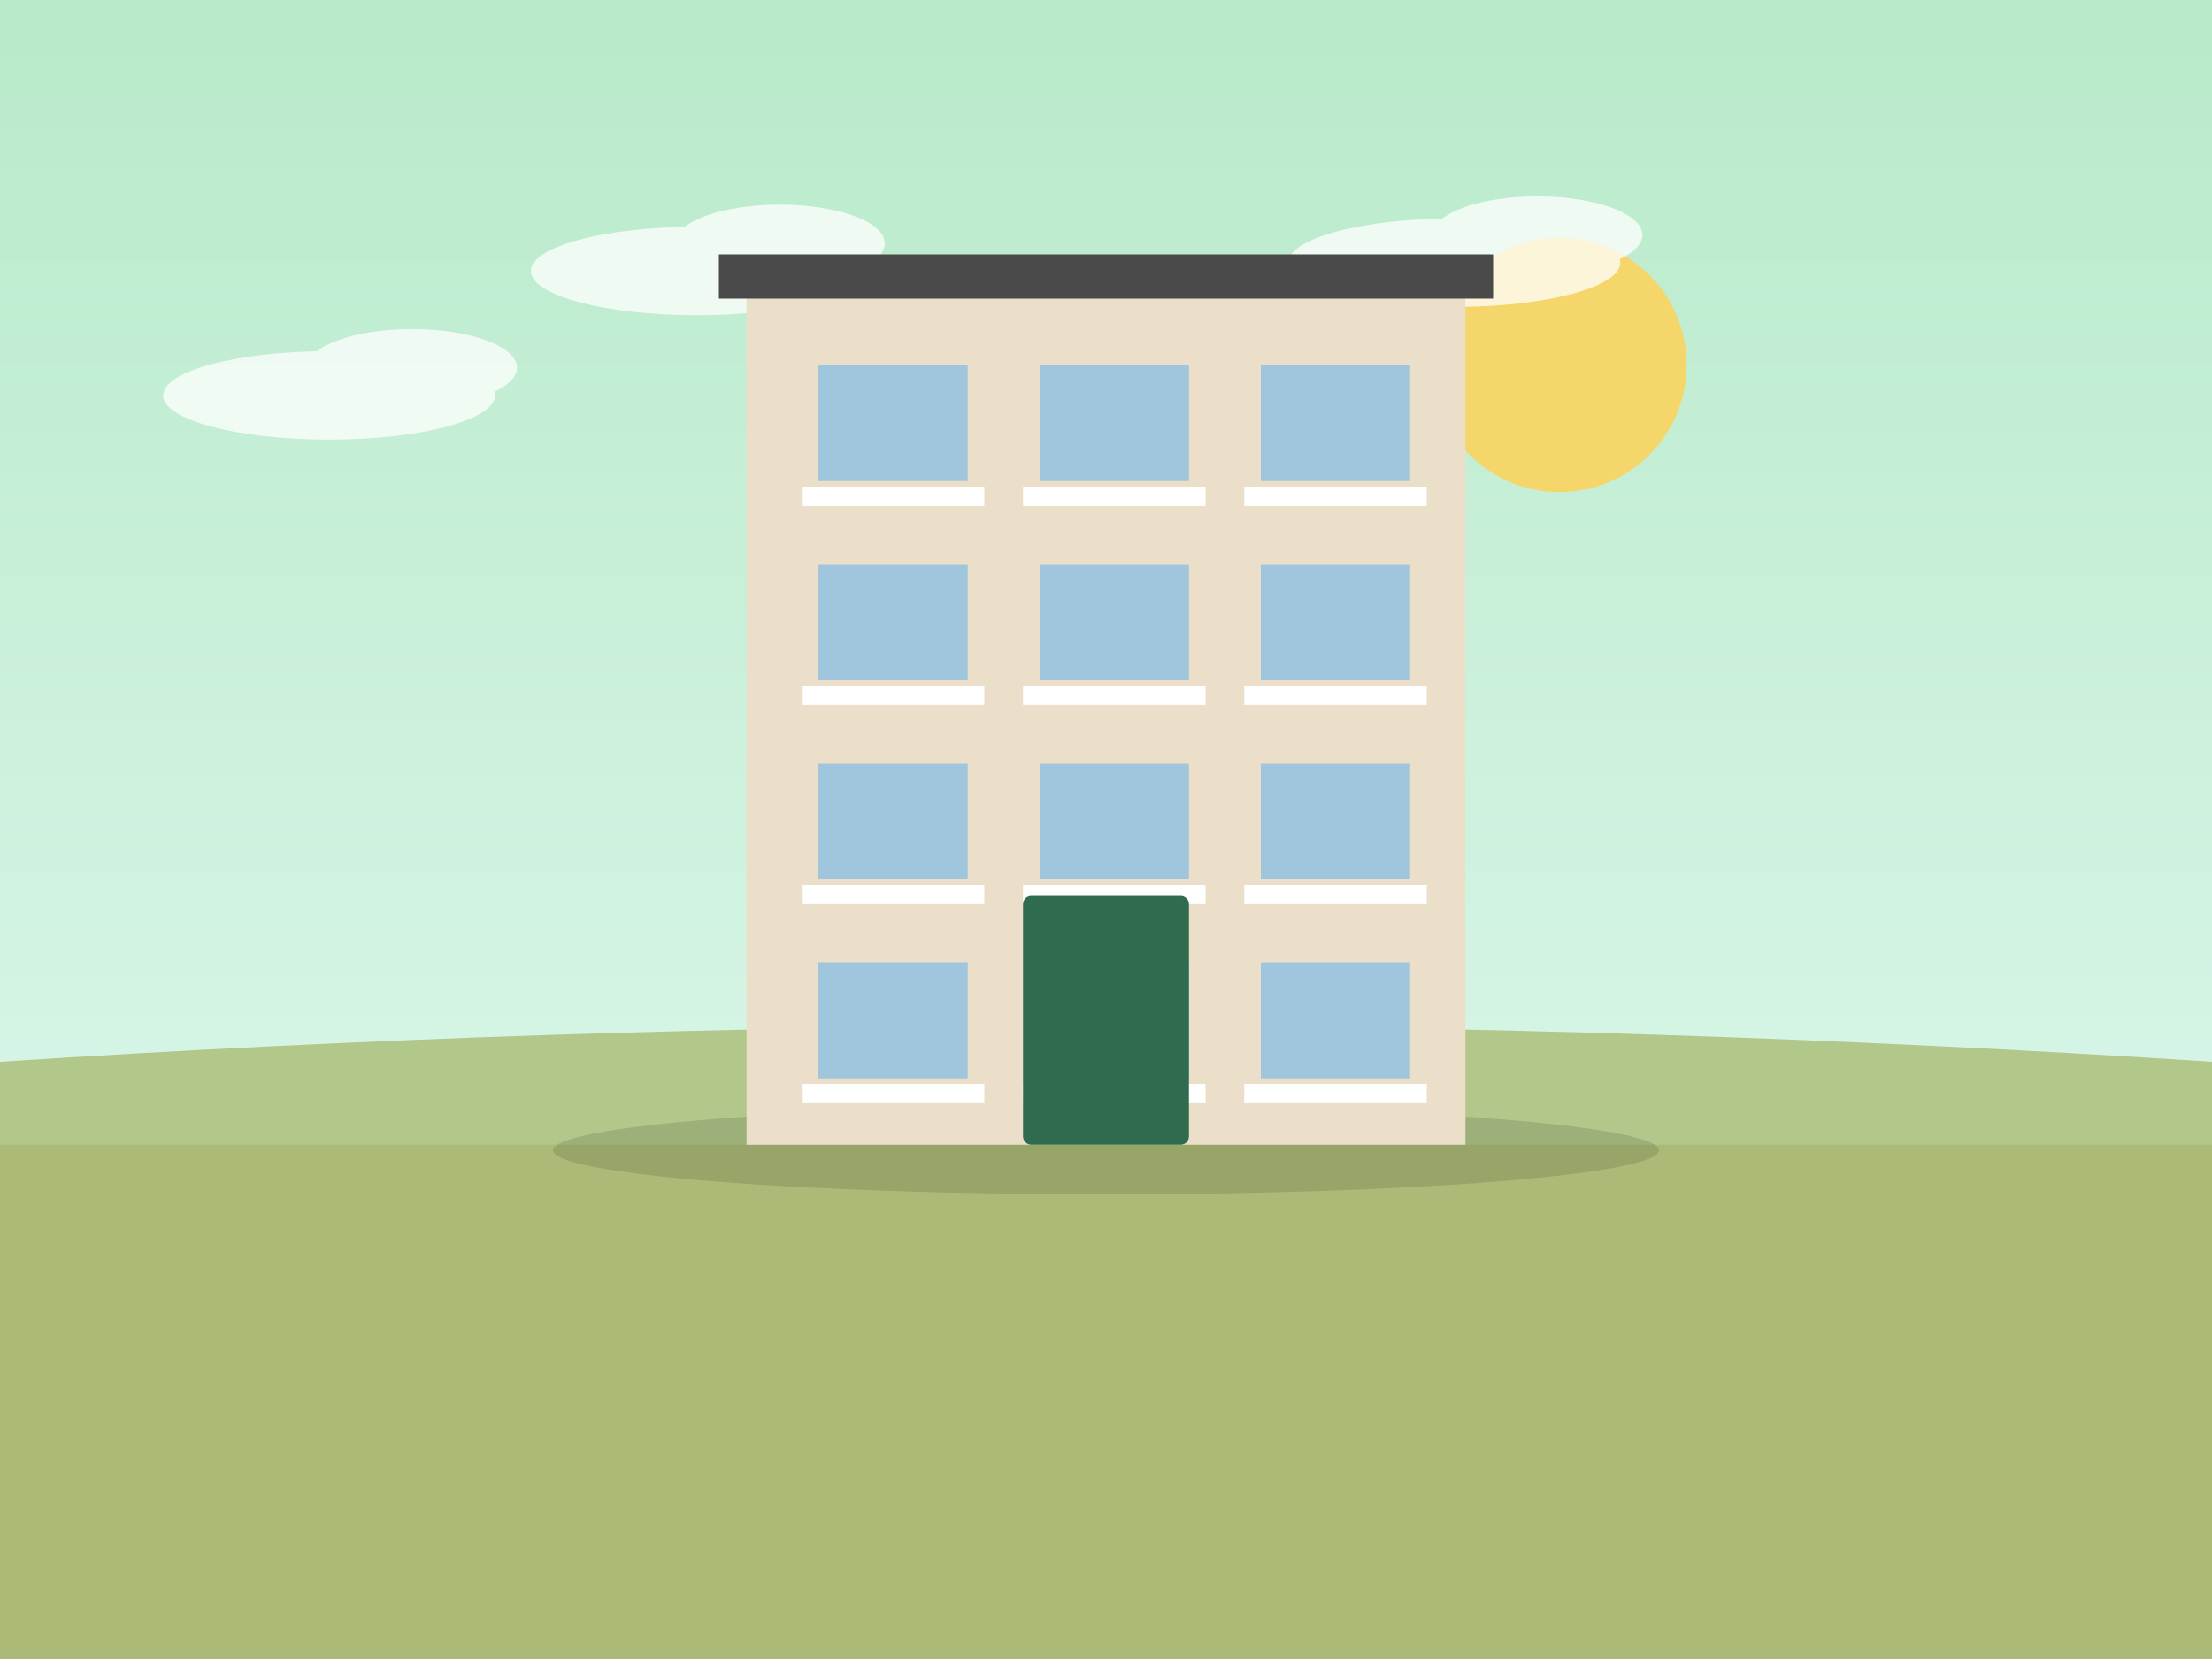
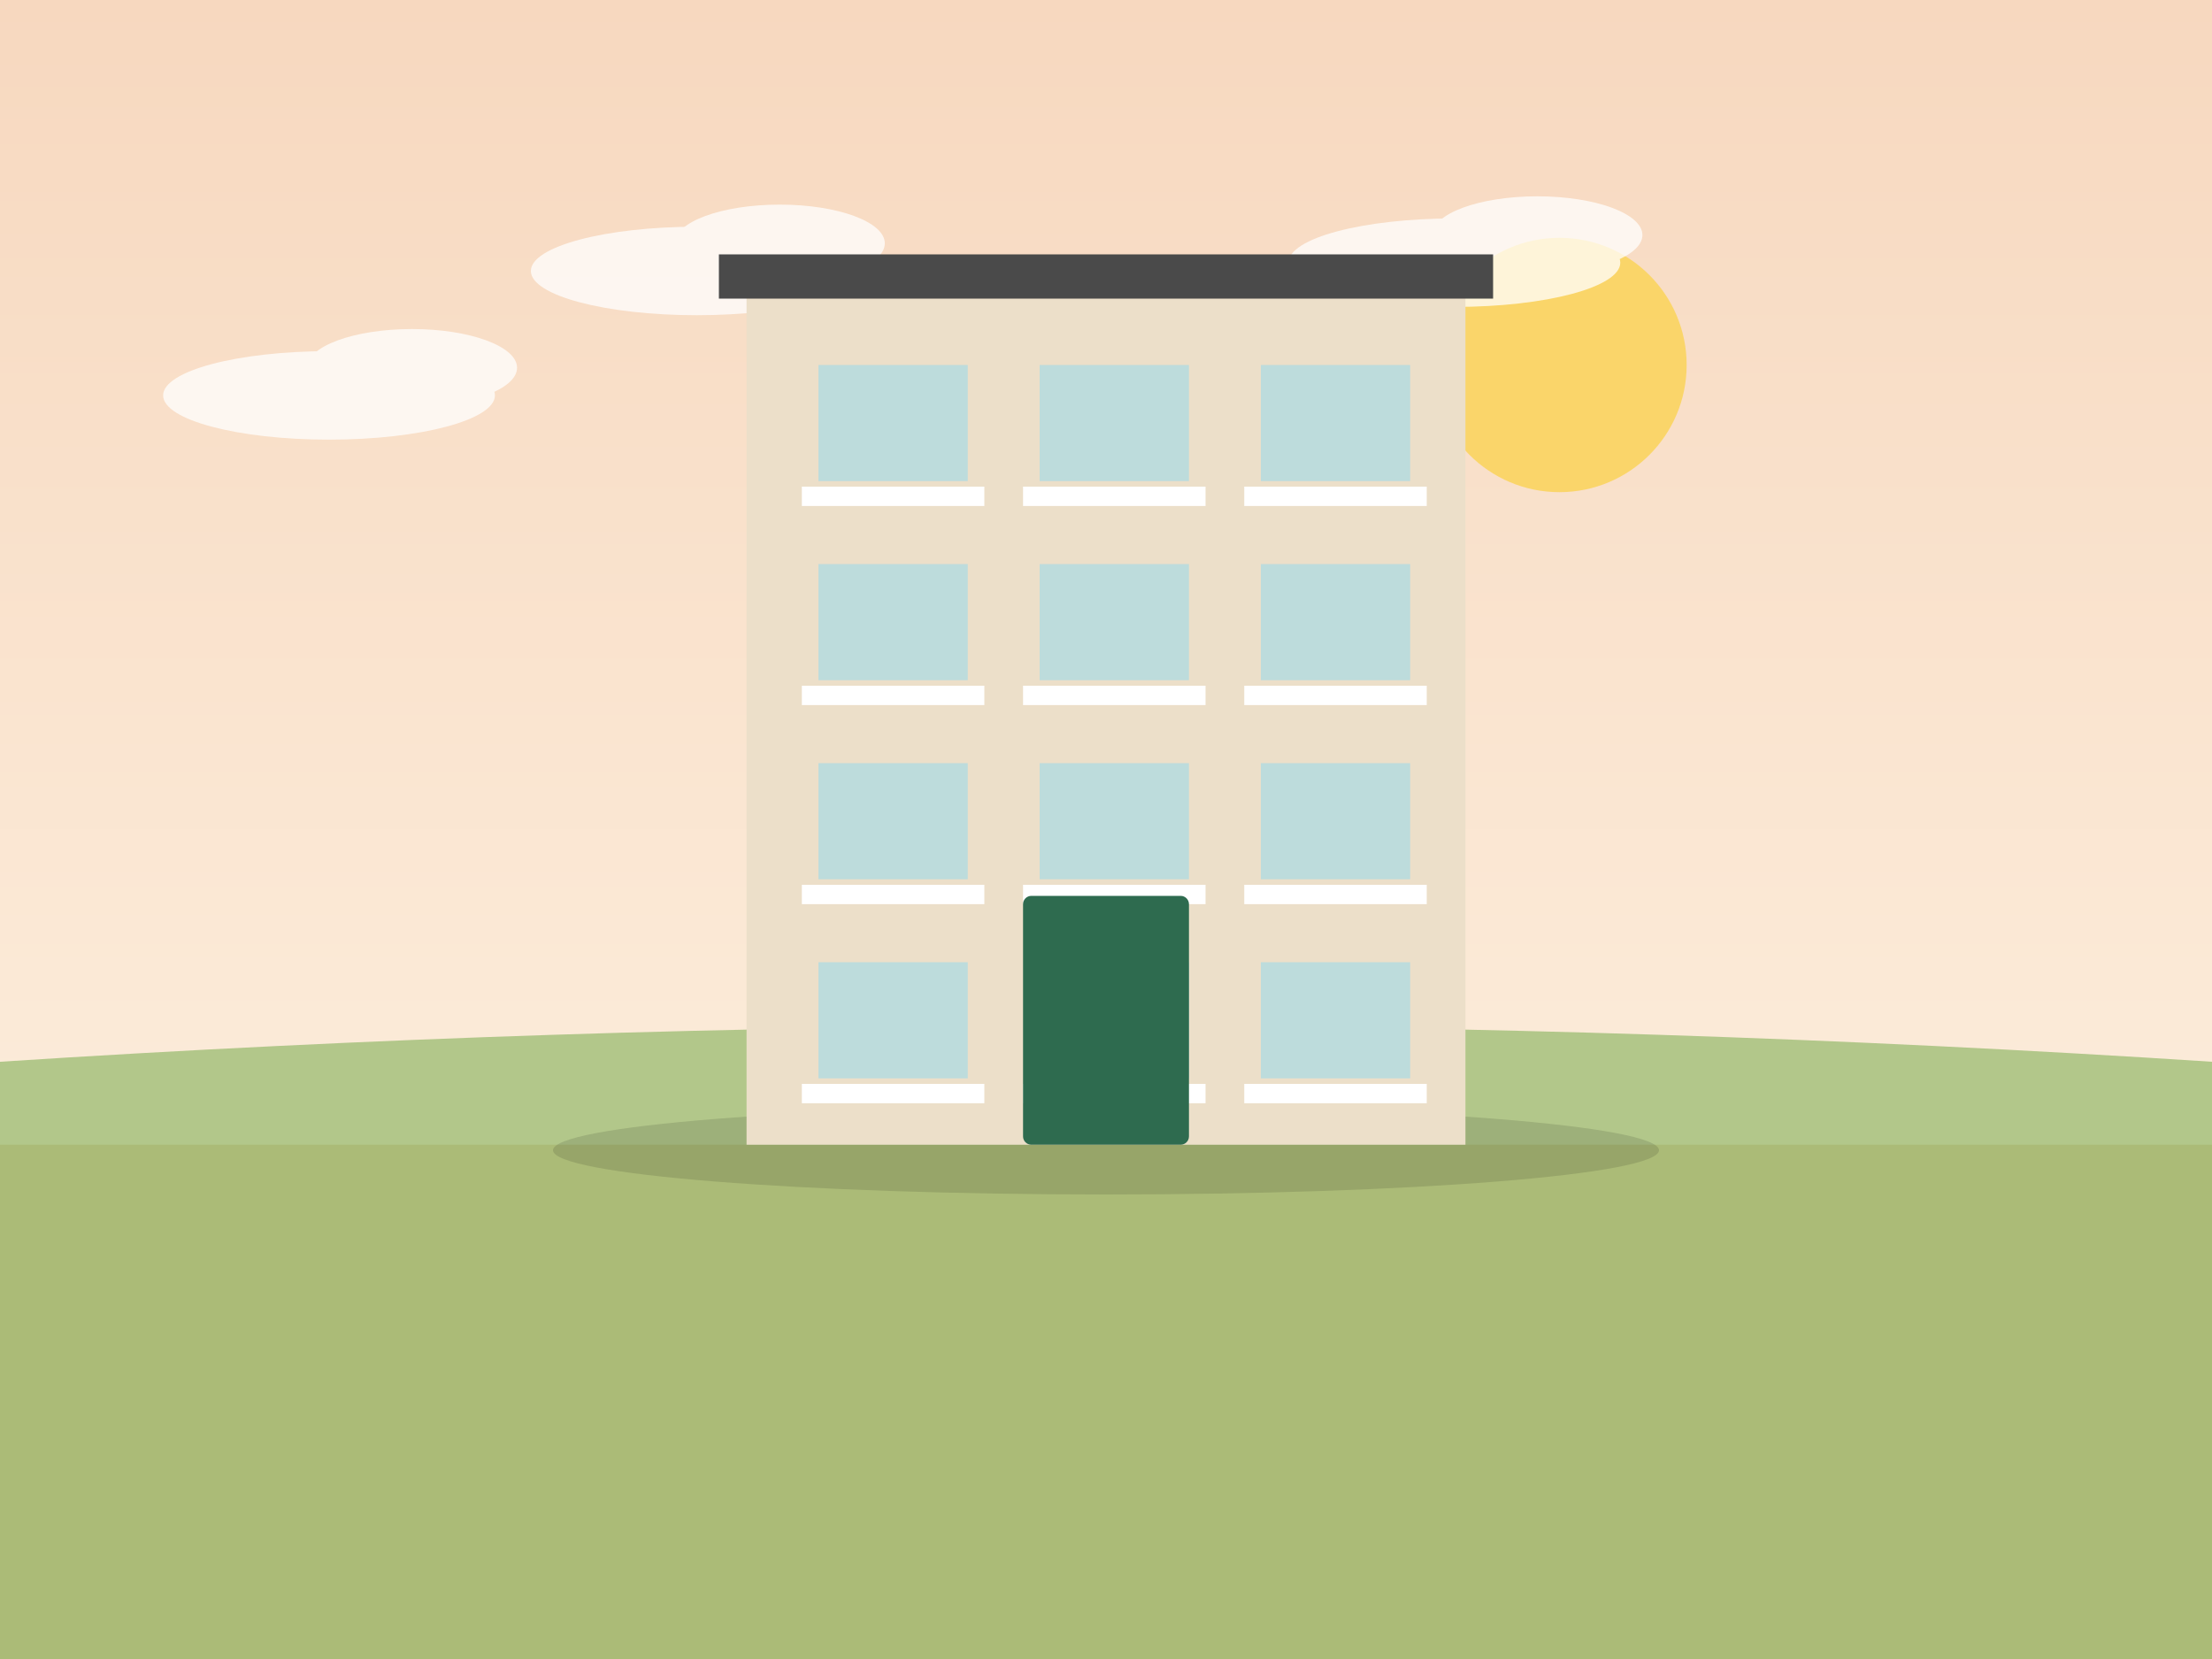
<svg xmlns="http://www.w3.org/2000/svg" viewBox="0 0 800 600" role="img" aria-label="Updated colonial on a quiet Linwood street in Linwood, NJ">
  <defs>
    <linearGradient id="s" x1="0" y1="0" x2="0" y2="1">
-       <stop offset="0" stop-color="hsl(140,55%,82%)" />
-       <stop offset="1" stop-color="hsl(165,70%,94%)" />
+       <stop offset="0" stop-color="hsl(26,78%,86%)" />
+       <stop offset="1" stop-color="hsl(36,95%,95%)" />
    </linearGradient>
  </defs>
  <rect width="800" height="600" fill="url(#s)" />
  <circle cx="564" cy="132" r="46" fill="#fbd45f" opacity=".9" />
  <g fill="#fff" opacity=".75">
    <ellipse cx="526" cy="95" rx="60" ry="16" />
    <ellipse cx="556" cy="85" rx="38" ry="14" />
  </g>
  <g fill="#fff" opacity=".75">
    <ellipse cx="119" cy="143" rx="60" ry="16" />
    <ellipse cx="149" cy="133" rx="38" ry="14" />
  </g>
  <g fill="#fff" opacity=".75">
    <ellipse cx="252" cy="98" rx="60" ry="16" />
    <ellipse cx="282" cy="88" rx="38" ry="14" />
  </g>
  <path d="M0 384 Q400.0 358 800 384 V600 H0Z" fill="hsl(80,35%,66%)" />
  <rect y="414" width="800" height="600" fill="hsl(70,32%,56%)" opacity=".6" />
  <ellipse cx="400" cy="416" rx="200" ry="16" fill="#000" opacity=".12" />
  <rect x="270" y="104" width="260" height="310" fill="#ecdfc9" />
  <rect x="260" y="92" width="280" height="16" fill="#4a4a4a" />
-   <rect x="296" y="132" width="54" height="42" fill="#9fc6dd" />
+   <rect x="296" y="132" width="54" height="42" fill="#bddcdc" />
  <rect x="290" y="176" width="66" height="7" fill="#fff" />
-   <rect x="376" y="132" width="54" height="42" fill="#9fc6dd" />
+   <rect x="376" y="132" width="54" height="42" fill="#bddcdc" />
  <rect x="370" y="176" width="66" height="7" fill="#fff" />
-   <rect x="456" y="132" width="54" height="42" fill="#9fc6dd" />
+   <rect x="456" y="132" width="54" height="42" fill="#bddcdc" />
  <rect x="450" y="176" width="66" height="7" fill="#fff" />
-   <rect x="296" y="204" width="54" height="42" fill="#9fc6dd" />
+   <rect x="296" y="204" width="54" height="42" fill="#bddcdc" />
  <rect x="290" y="248" width="66" height="7" fill="#fff" />
-   <rect x="376" y="204" width="54" height="42" fill="#9fc6dd" />
+   <rect x="376" y="204" width="54" height="42" fill="#bddcdc" />
  <rect x="370" y="248" width="66" height="7" fill="#fff" />
-   <rect x="456" y="204" width="54" height="42" fill="#9fc6dd" />
+   <rect x="456" y="204" width="54" height="42" fill="#bddcdc" />
  <rect x="450" y="248" width="66" height="7" fill="#fff" />
-   <rect x="296" y="276" width="54" height="42" fill="#9fc6dd" />
+   <rect x="296" y="276" width="54" height="42" fill="#bddcdc" />
  <rect x="290" y="320" width="66" height="7" fill="#fff" />
-   <rect x="376" y="276" width="54" height="42" fill="#9fc6dd" />
+   <rect x="376" y="276" width="54" height="42" fill="#bddcdc" />
  <rect x="370" y="320" width="66" height="7" fill="#fff" />
-   <rect x="456" y="276" width="54" height="42" fill="#9fc6dd" />
+   <rect x="456" y="276" width="54" height="42" fill="#bddcdc" />
  <rect x="450" y="320" width="66" height="7" fill="#fff" />
-   <rect x="296" y="348" width="54" height="42" fill="#9fc6dd" />
+   <rect x="296" y="348" width="54" height="42" fill="#bddcdc" />
  <rect x="290" y="392" width="66" height="7" fill="#fff" />
-   <rect x="376" y="348" width="54" height="42" fill="#9fc6dd" />
+   <rect x="376" y="348" width="54" height="42" fill="#bddcdc" />
  <rect x="370" y="392" width="66" height="7" fill="#fff" />
-   <rect x="456" y="348" width="54" height="42" fill="#9fc6dd" />
+   <rect x="456" y="348" width="54" height="42" fill="#bddcdc" />
  <rect x="450" y="392" width="66" height="7" fill="#fff" />
  <rect x="370" y="324" width="60" height="90" rx="3" fill="#2e6b4f" />
</svg>
